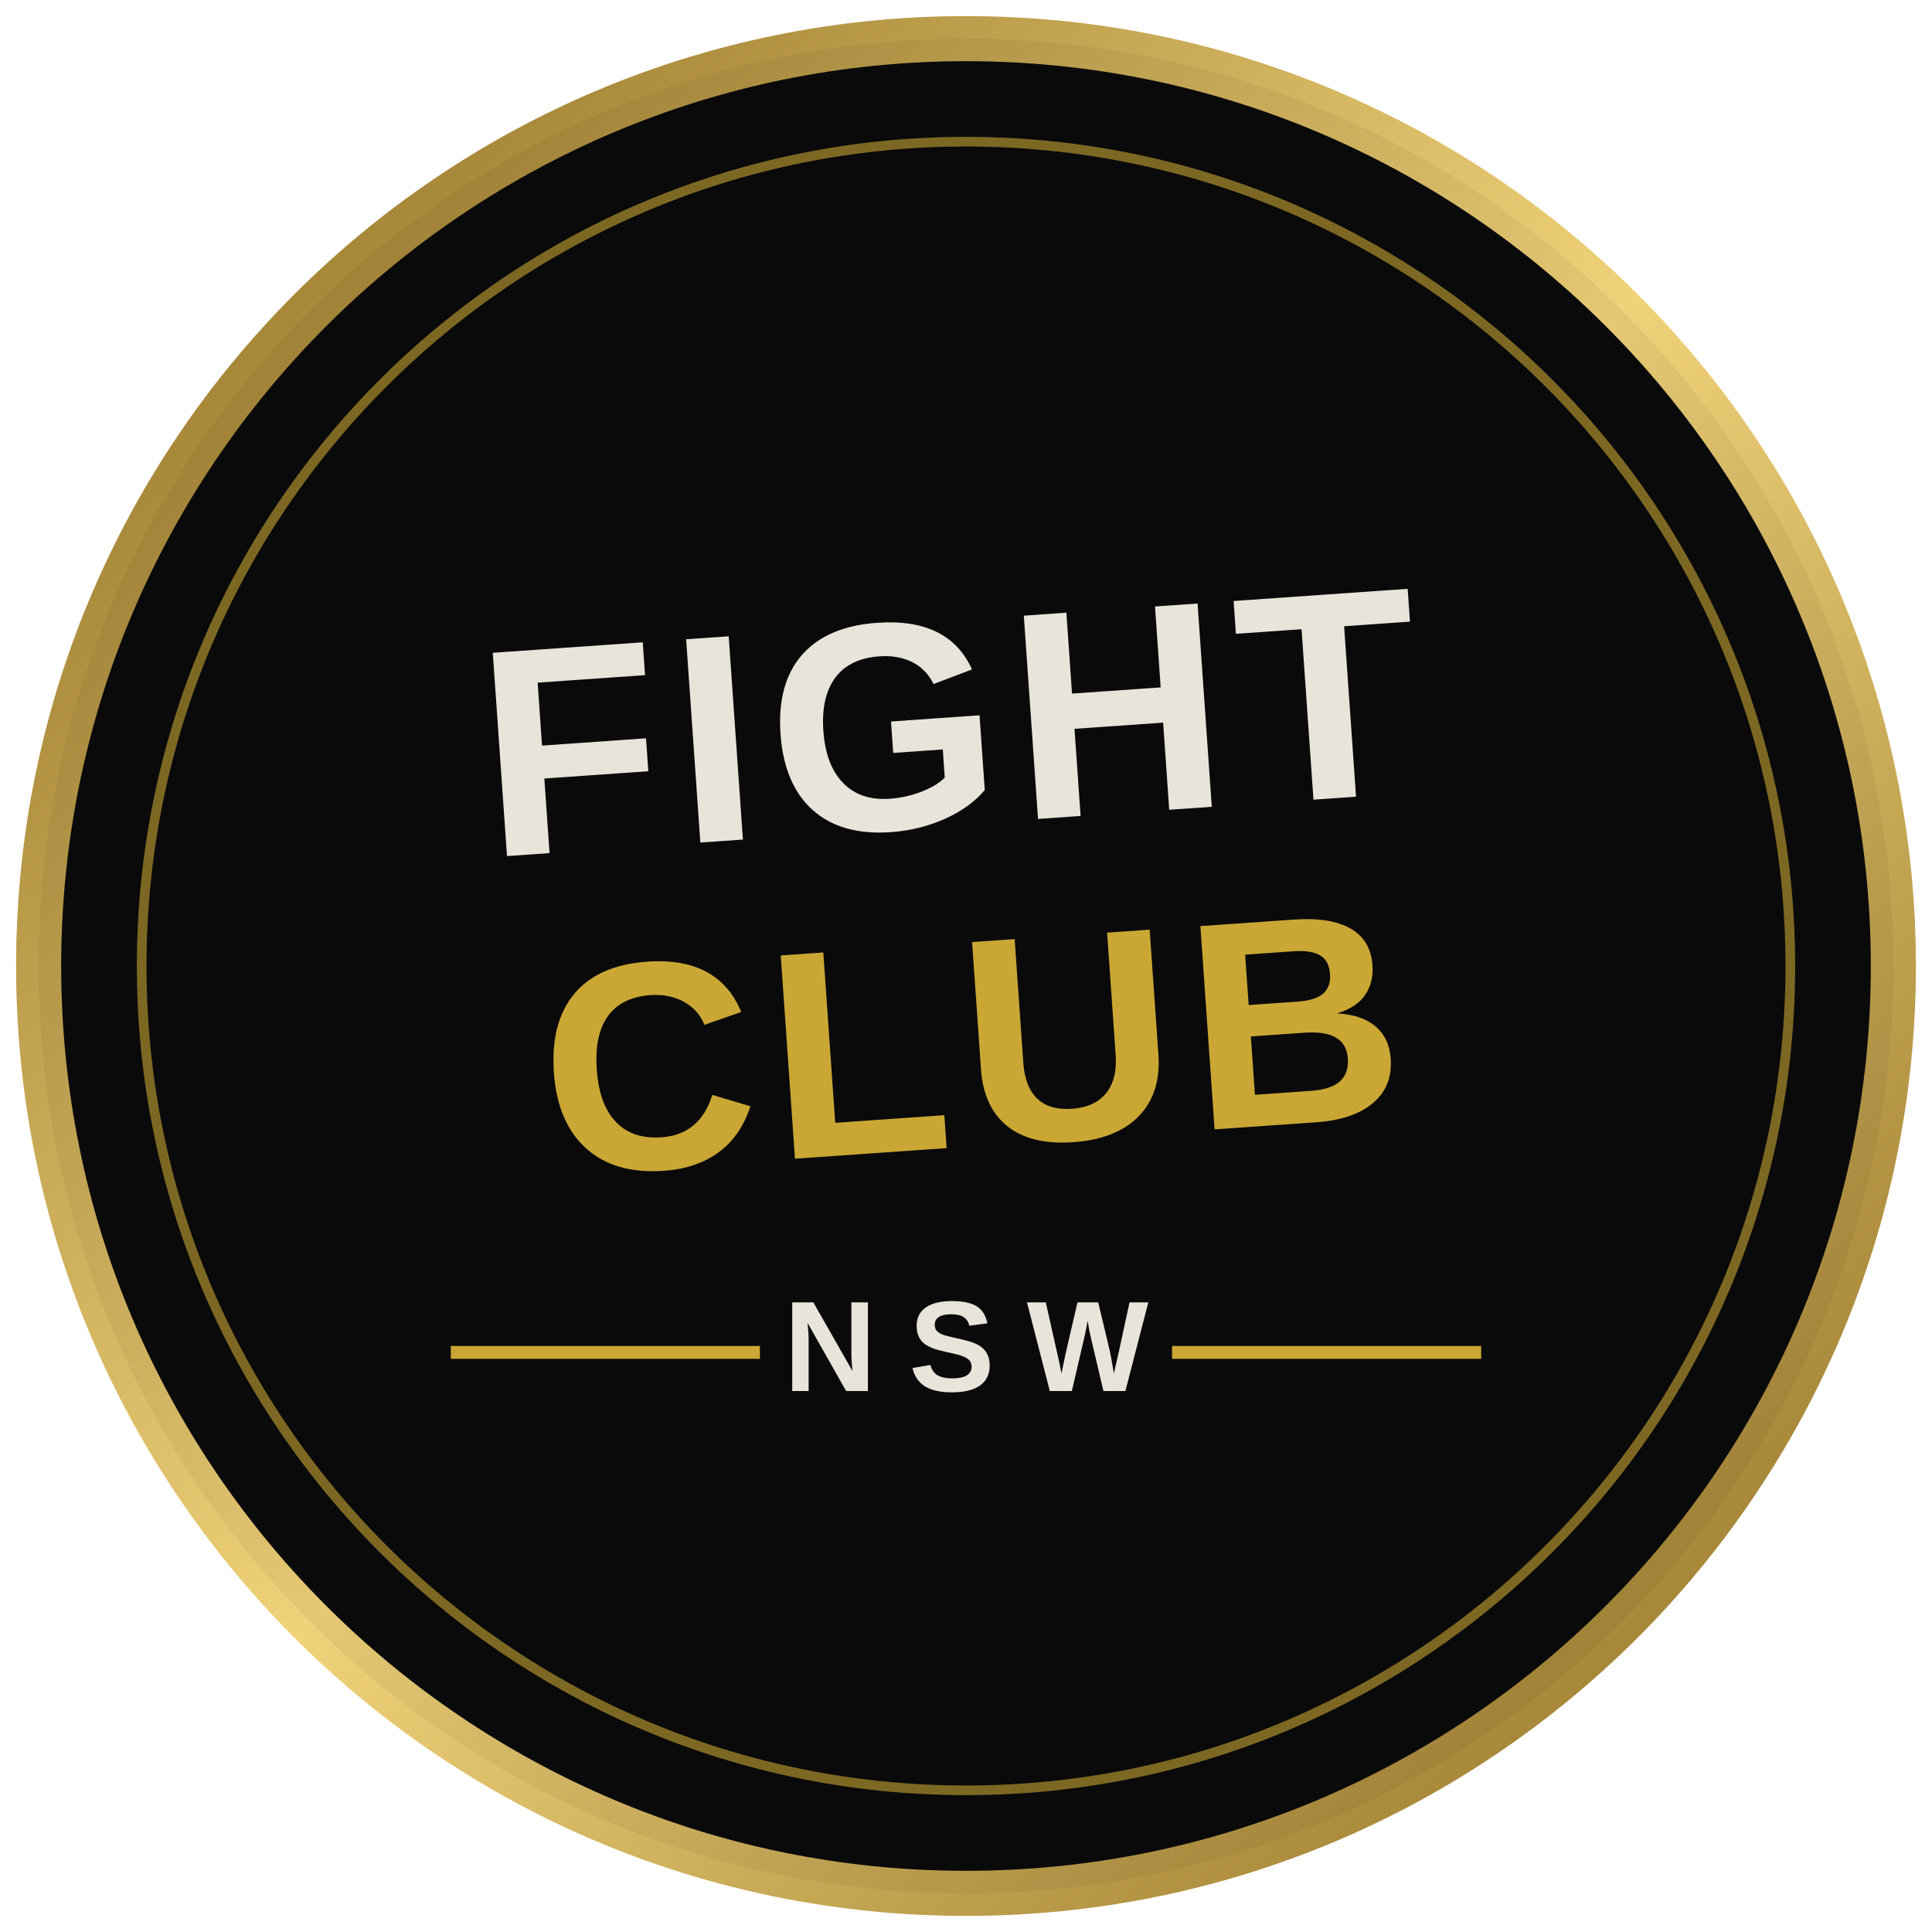
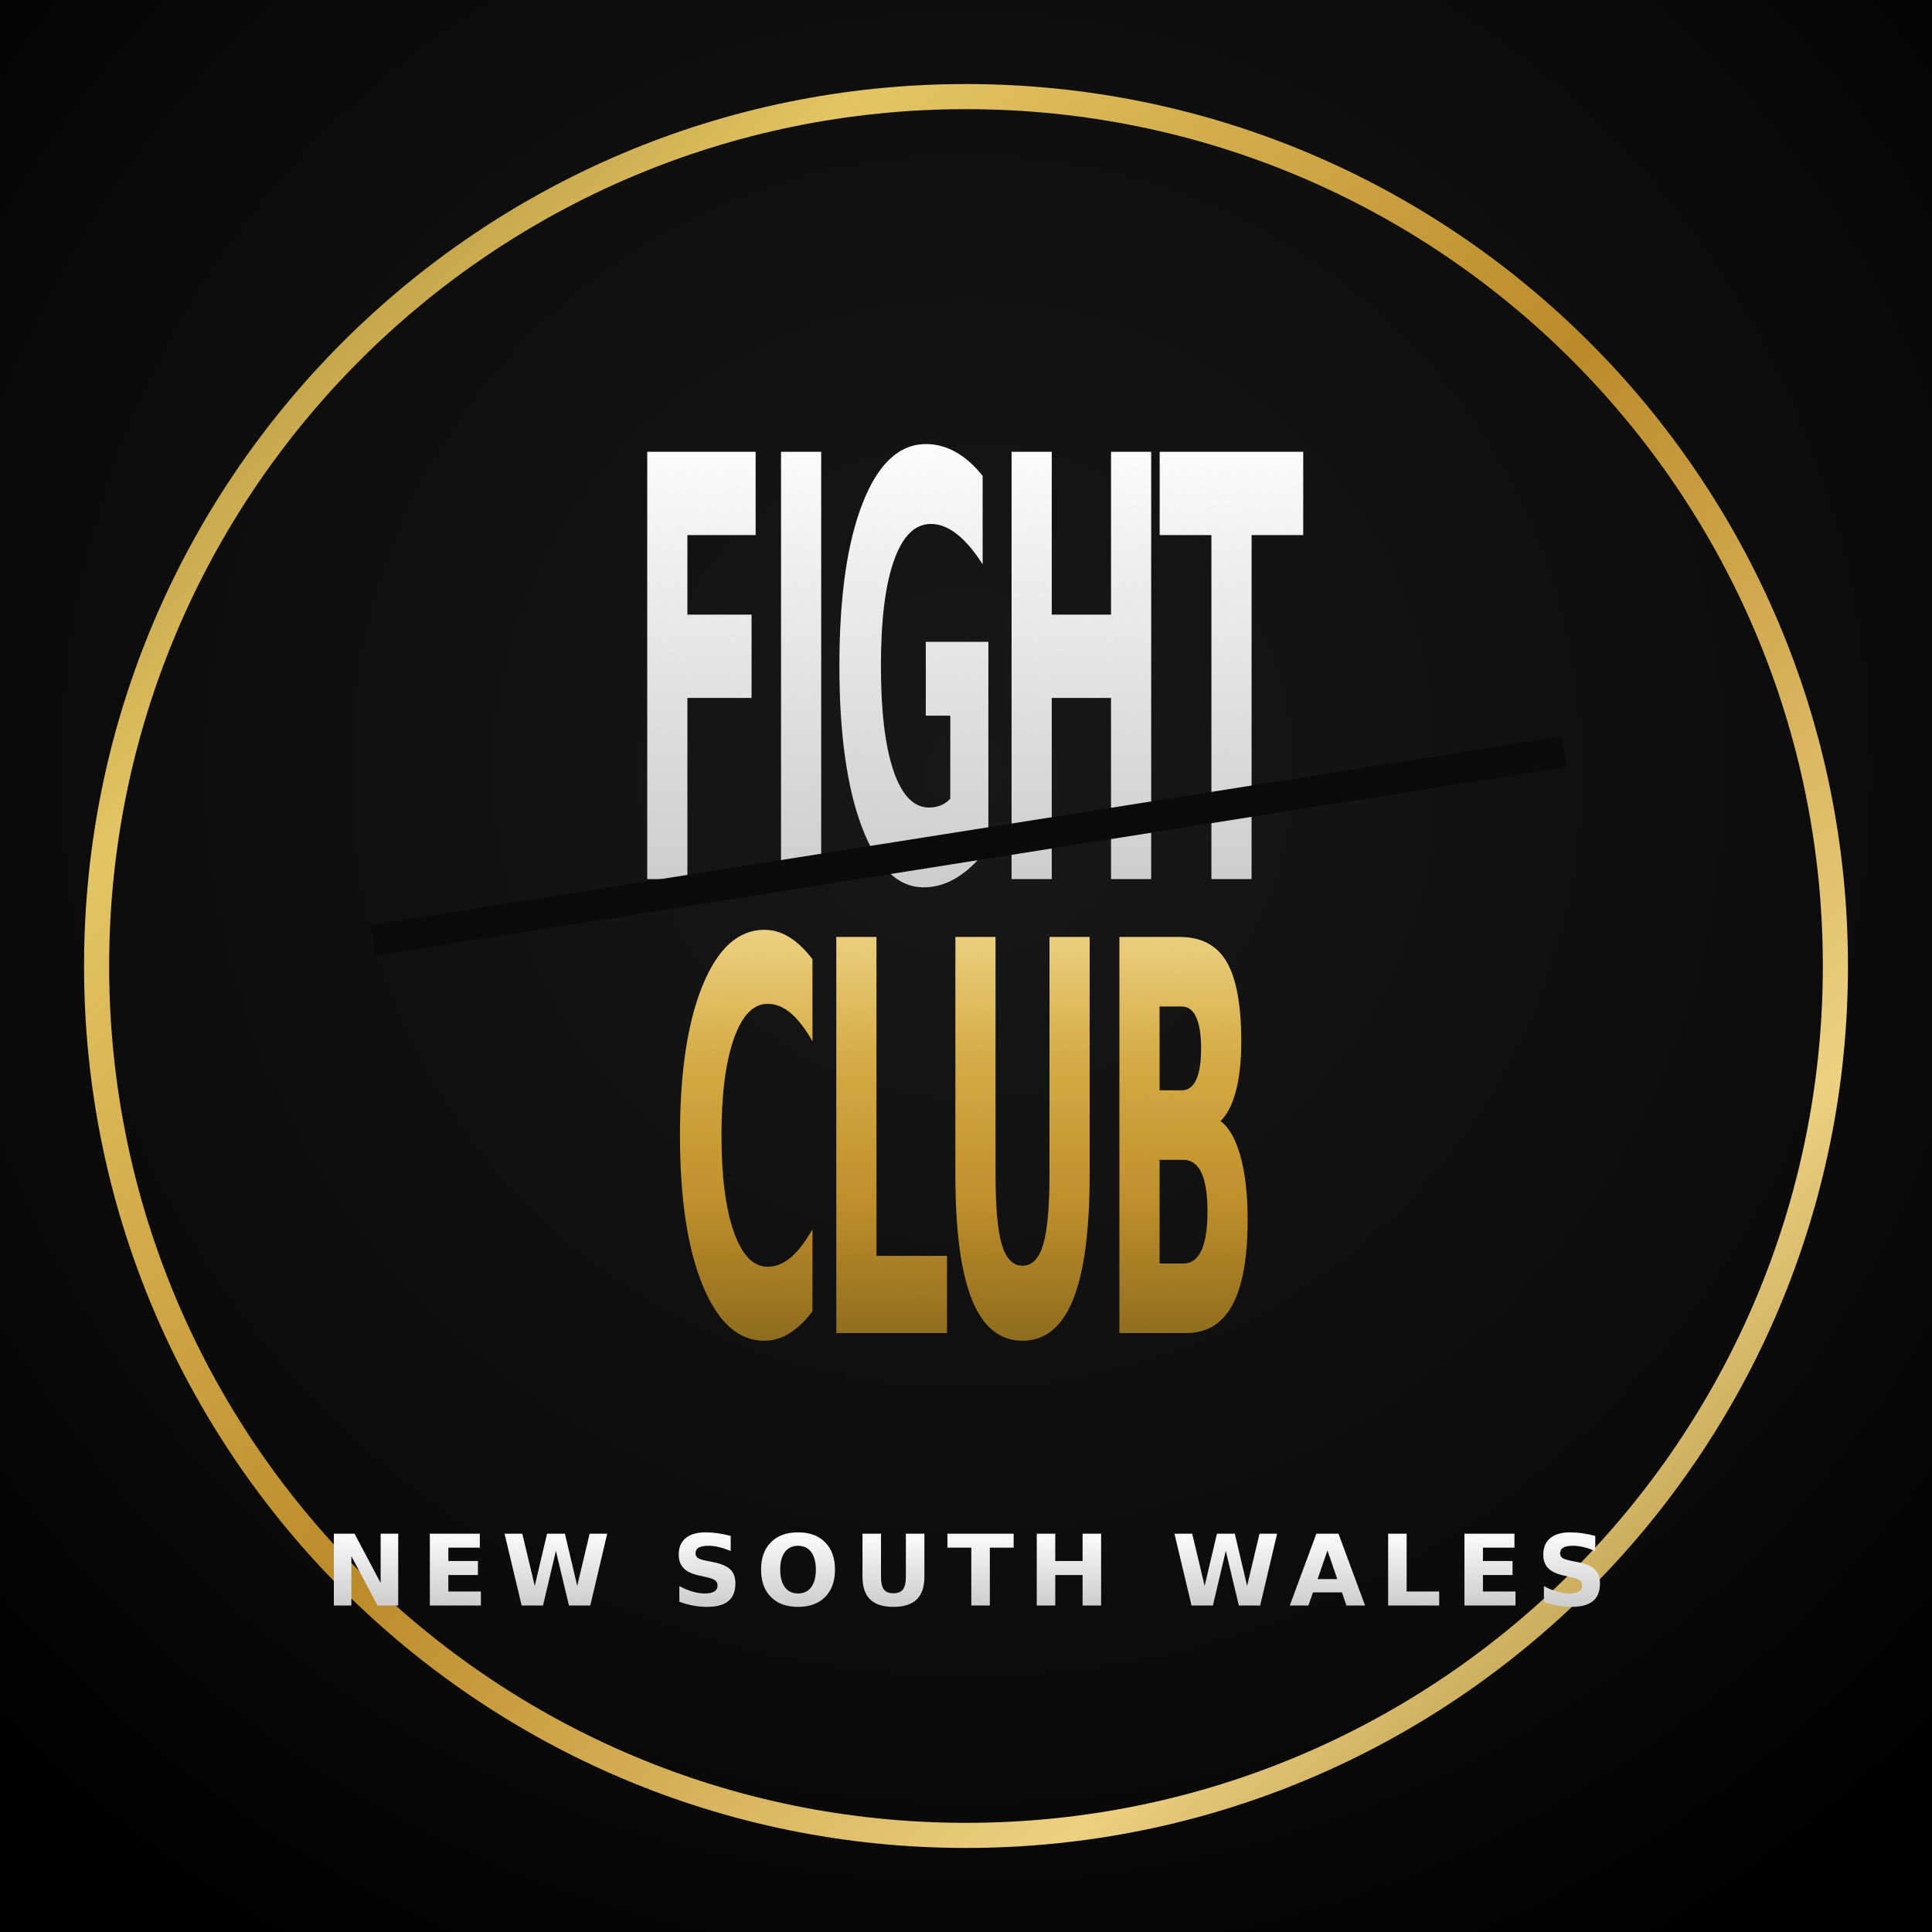
- <svg xmlns="http://www.w3.org/2000/svg" width="300" height="300" viewBox="0 0 300 300">
+ <svg xmlns="http://www.w3.org/2000/svg" width="1000" height="1000" viewBox="0 0 1000 1000">
  <defs>
-     <filter id="grain">
-       <feTurbulence type="fractalNoise" baseFrequency="0.9" numOctaves="2" result="noise" seed="7" />
-       <feColorMatrix in="noise" type="matrix" values="0 0 0 0 0  0 0 0 0 0  0 0 0 0 0  0 0 0 0.05 0" />
-       <feComposite operator="over" in2="SourceGraphic" />
-     </filter>
-     <linearGradient id="ring" x1="0%" y1="0%" x2="100%" y2="100%">
-       <stop offset="0%" stop-color="#8a6a1f" />
-       <stop offset="50%" stop-color="#f0d27a" />
-       <stop offset="100%" stop-color="#8a6a1f" />
+     <radialGradient id="bg" cx="50%" cy="40%" r="72%">
+       <stop offset="0%" stop-color="#181818" />
+       <stop offset="72%" stop-color="#0a0a0a" />
+       <stop offset="100%" stop-color="#000000" />
+     </radialGradient>
+     <linearGradient id="gold" x1="0%" y1="0%" x2="0%" y2="100%">
+       <stop offset="0%" stop-color="#f0d383" />
+       <stop offset="32%" stop-color="#d7ad45" />
+       <stop offset="66%" stop-color="#c1912b" />
+       <stop offset="100%" stop-color="#8f6d1e" />
+     </linearGradient>
+     <linearGradient id="goldring" x1="0%" y1="0%" x2="100%" y2="100%">
+       <stop offset="0%" stop-color="#8f6d1e" />
+       <stop offset="22%" stop-color="#e7c765" />
+       <stop offset="50%" stop-color="#bd8c29" />
+       <stop offset="78%" stop-color="#f0d383" />
+       <stop offset="100%" stop-color="#8f6d1e" />
+     </linearGradient>
+     <linearGradient id="white" x1="0%" y1="0%" x2="0%" y2="100%">
+       <stop offset="0%" stop-color="#ffffff" />
+       <stop offset="100%" stop-color="#cfcfcf" />
    </linearGradient>
  </defs>
-   <circle cx="150" cy="150" r="144" fill="#0a0a0a" stroke="url(#ring)" stroke-width="7" />
-   <circle cx="150" cy="150" r="128" fill="none" stroke="#d4af37" stroke-width="1.5" opacity="0.6" />
-   <g transform="rotate(-4 150 150)">
-     <text x="150" y="128" text-anchor="middle" font-family="'Arial Black', Arial, sans-serif" font-weight="900" font-size="46" fill="#f3efe4" letter-spacing="2">FIGHT</text>
-     <text x="150" y="178" text-anchor="middle" font-family="'Arial Black', Arial, sans-serif" font-weight="900" font-size="46" fill="#d4af37" letter-spacing="2">CLUB</text>
+   <rect width="1000" height="1000" fill="url(#bg)" />
+   <circle cx="500" cy="500" r="450" fill="none" stroke="url(#goldring)" stroke-width="13" />
+   <g transform="translate(500,455) scale(1,1.92)" text-anchor="middle" font-family="DejaVu Sans" font-weight="bold">
+     <text x="0" y="0" font-size="158" transform="scale(0.70,1)" fill="url(#white)" letter-spacing="-9">FIGHT</text>
  </g>
-   <line x1="70" y1="210" x2="118" y2="210" stroke="#d4af37" stroke-width="2" />
-   <line x1="182" y1="210" x2="230" y2="210" stroke="#d4af37" stroke-width="2" />
-   <text x="150" y="216" text-anchor="middle" font-family="'Arial Black', Arial, sans-serif" font-weight="700" font-size="20" fill="#f3efe4" letter-spacing="5">NSW</text>
-   <circle cx="150" cy="150" r="144" fill="#000" opacity="0.05" filter="url(#grain)" />
+   <g transform="rotate(-9 500 430)">
+     <rect x="188" y="430" width="624" height="16" fill="#0a0a0a" />
+   </g>
+   <g transform="translate(500,690) scale(1,1.78)" text-anchor="middle" font-family="DejaVu Sans" font-weight="bold">
+     <text x="0" y="0" font-size="158" transform="scale(0.70,1)" fill="url(#gold)" letter-spacing="-7">CLUB</text>
+   </g>
+   <g text-anchor="middle">
+     <line x1="243" y1="817" x2="323" y2="817" stroke="url(#goldring)" stroke-width="5" />
+     <line x1="677" y1="817" x2="757" y2="817" stroke="url(#goldring)" stroke-width="5" />
+     <text x="500" y="831" font-family="DejaVu Sans" font-weight="bold" font-size="51" fill="url(#white)" letter-spacing="7">NEW SOUTH WALES</text>
+   </g>
+   <rect width="1000" height="1000" fill="#000" opacity="0.05" filter="url(#g)" />
+   <filter id="g">
+     <feTurbulence type="fractalNoise" baseFrequency="0.85" numOctaves="2" seed="11" />
+     <feColorMatrix type="matrix" values="0 0 0 0 0 0 0 0 0 0 0 0 0 0 0 0 0 0 0.5 0" />
+   </filter>
</svg>
